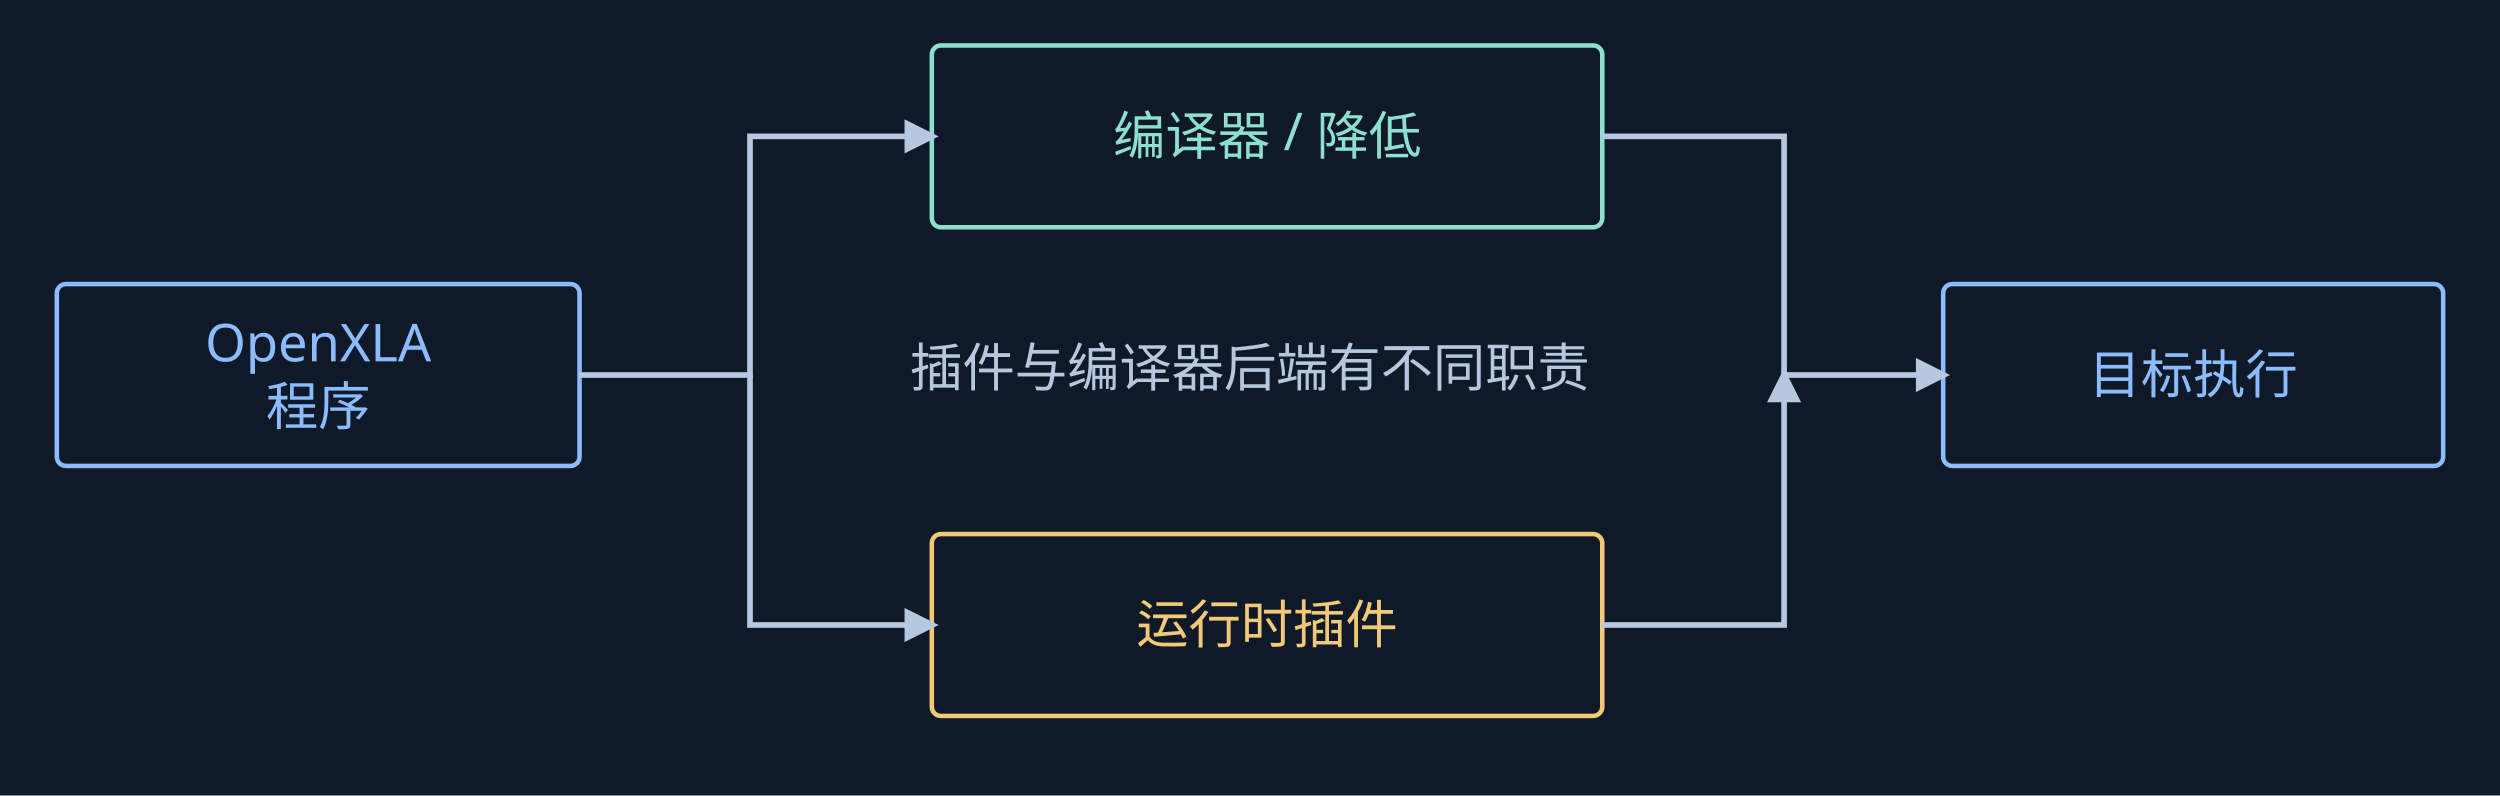
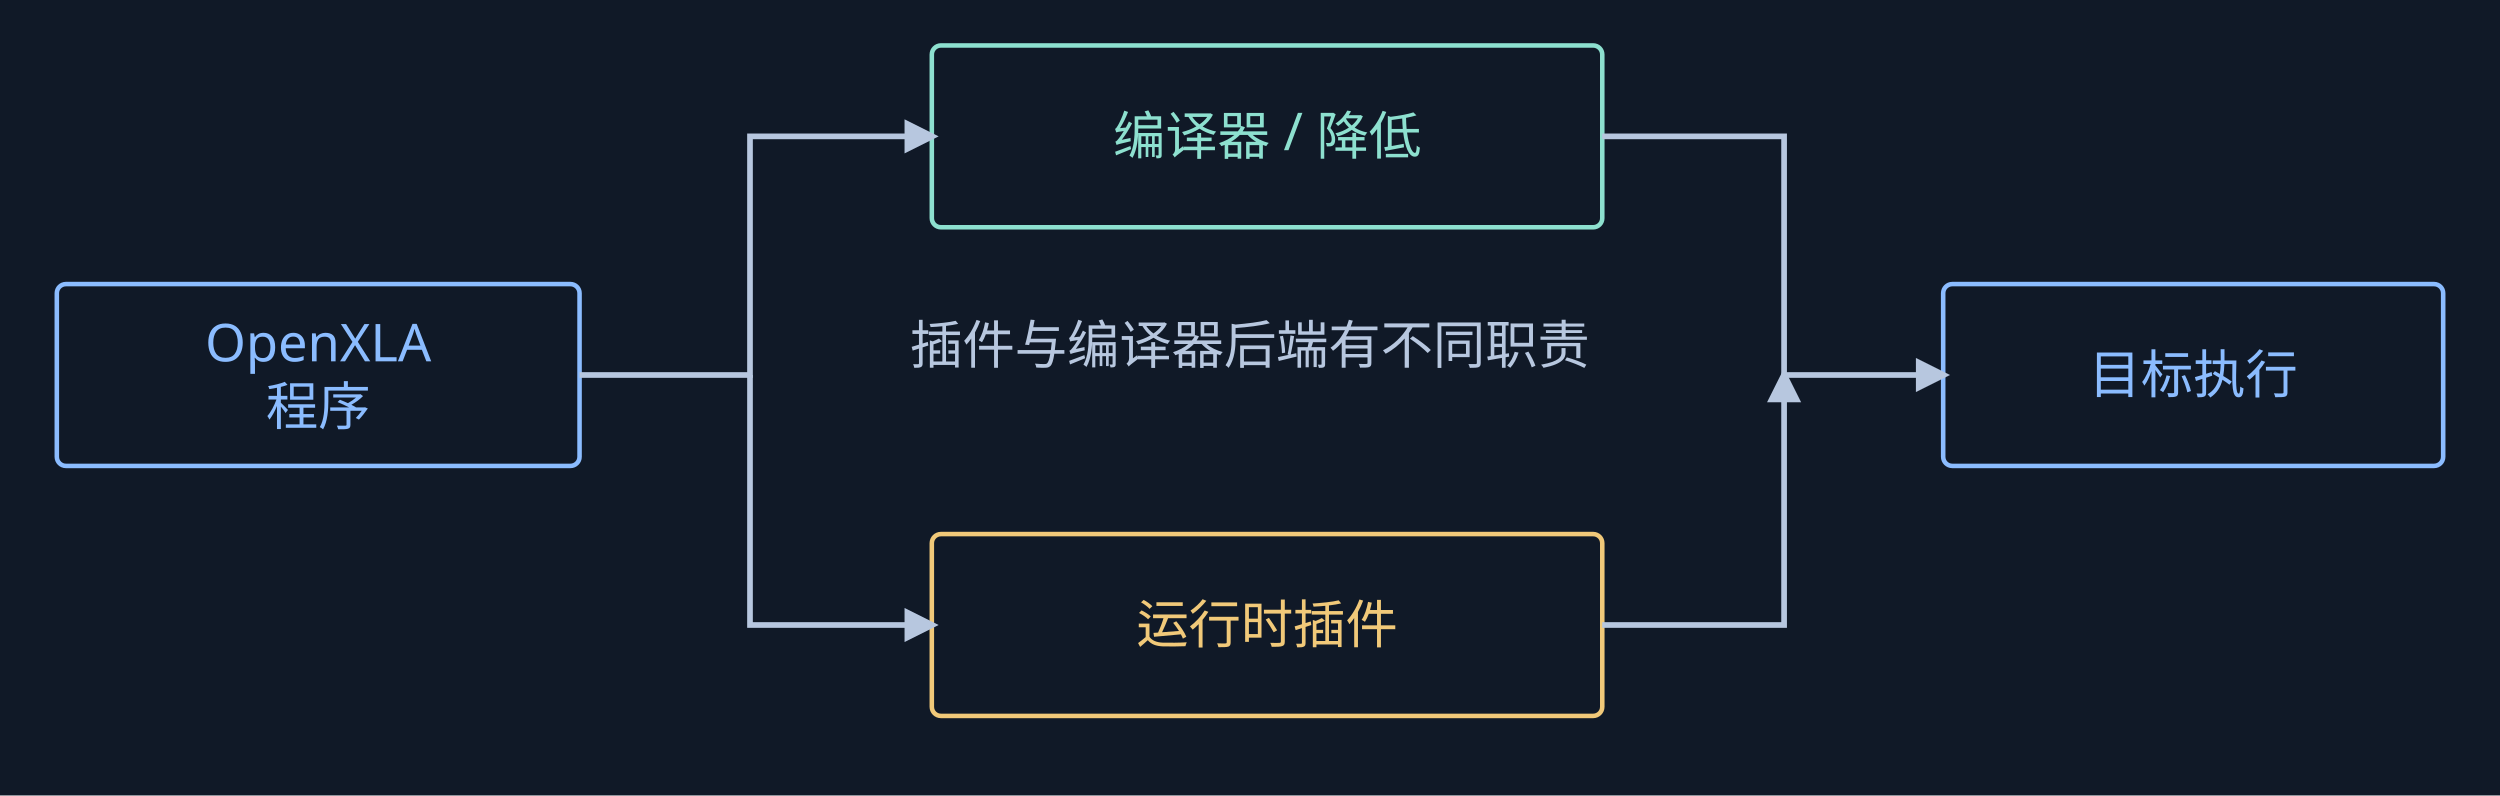
<svg xmlns="http://www.w3.org/2000/svg" viewBox="0 0 1100 350" role="img" aria-labelledby="mechanism-34-08-title mechanism-34-08-desc" style="display:block;width:100%;height:auto">
  <defs>
    <marker id="mechanism-34-08-arrow" viewBox="0 0 10 10" refX="8" refY="5" markerWidth="6" markerHeight="6" orient="auto-start-reverse">
      <path d="M0 0 L10 5 L0 10Z" fill="#b7c7df" />
    </marker>
  </defs>
  <rect width="1100" height="350" fill="#101927" />
  <g font-family="system-ui,sans-serif">
    <rect x="25" y="125" width="230" height="80" rx="4" fill="#101927" stroke="#8bbcff" stroke-width="2" />
    <text x="140.0" y="159.0" font-size="23" fill="#8bbcff" text-anchor="middle">OpenXLA</text>
    <text x="140.0" y="187.0" font-size="23" fill="#8bbcff" text-anchor="middle">程序</text>
    <rect x="410" y="20" width="295" height="80" rx="4" fill="#101927" stroke="#8de0cf" stroke-width="2" />
    <text x="557.5" y="68.0" font-size="23" fill="#8de0cf" text-anchor="middle">编译器 / 降低</text>
    <rect x="410" y="235" width="295" height="80" rx="4" fill="#101927" stroke="#f1c979" stroke-width="2" />
    <text x="557.5" y="283.0" font-size="23" fill="#f1c979" text-anchor="middle">运行时插件</text>
    <rect x="855" y="125" width="220" height="80" rx="4" fill="#101927" stroke="#8bbcff" stroke-width="2" />
    <text x="965.0" y="173.0" font-size="23" fill="#8bbcff" text-anchor="middle">目标执行</text>
    <path d="M255,165 L330,165 L330,60 L410,60" fill="none" stroke="#b7c7df" stroke-width="2.5" marker-end="url(#mechanism-34-08-arrow)" />
    <path d="M330,165 L330,275 L410,275" fill="none" stroke="#b7c7df" stroke-width="2.5" marker-end="url(#mechanism-34-08-arrow)" />
    <path d="M705,60 L785,60 L785,165 L855,165" fill="none" stroke="#b7c7df" stroke-width="2.5" marker-end="url(#mechanism-34-08-arrow)" />
    <path d="M705,275 L785,275 L785,165" fill="none" stroke="#b7c7df" stroke-width="2.5" marker-end="url(#mechanism-34-08-arrow)" />
-     <text x="550" y="170" font-size="23" fill="#b7c7df" text-anchor="middle">插件与编译器后端有不同职责</text>
+     <text x="550" y="160" font-size="23" fill="#b7c7df" text-anchor="middle">插件与编译器后端有不同职责</text>
  </g>
</svg>
